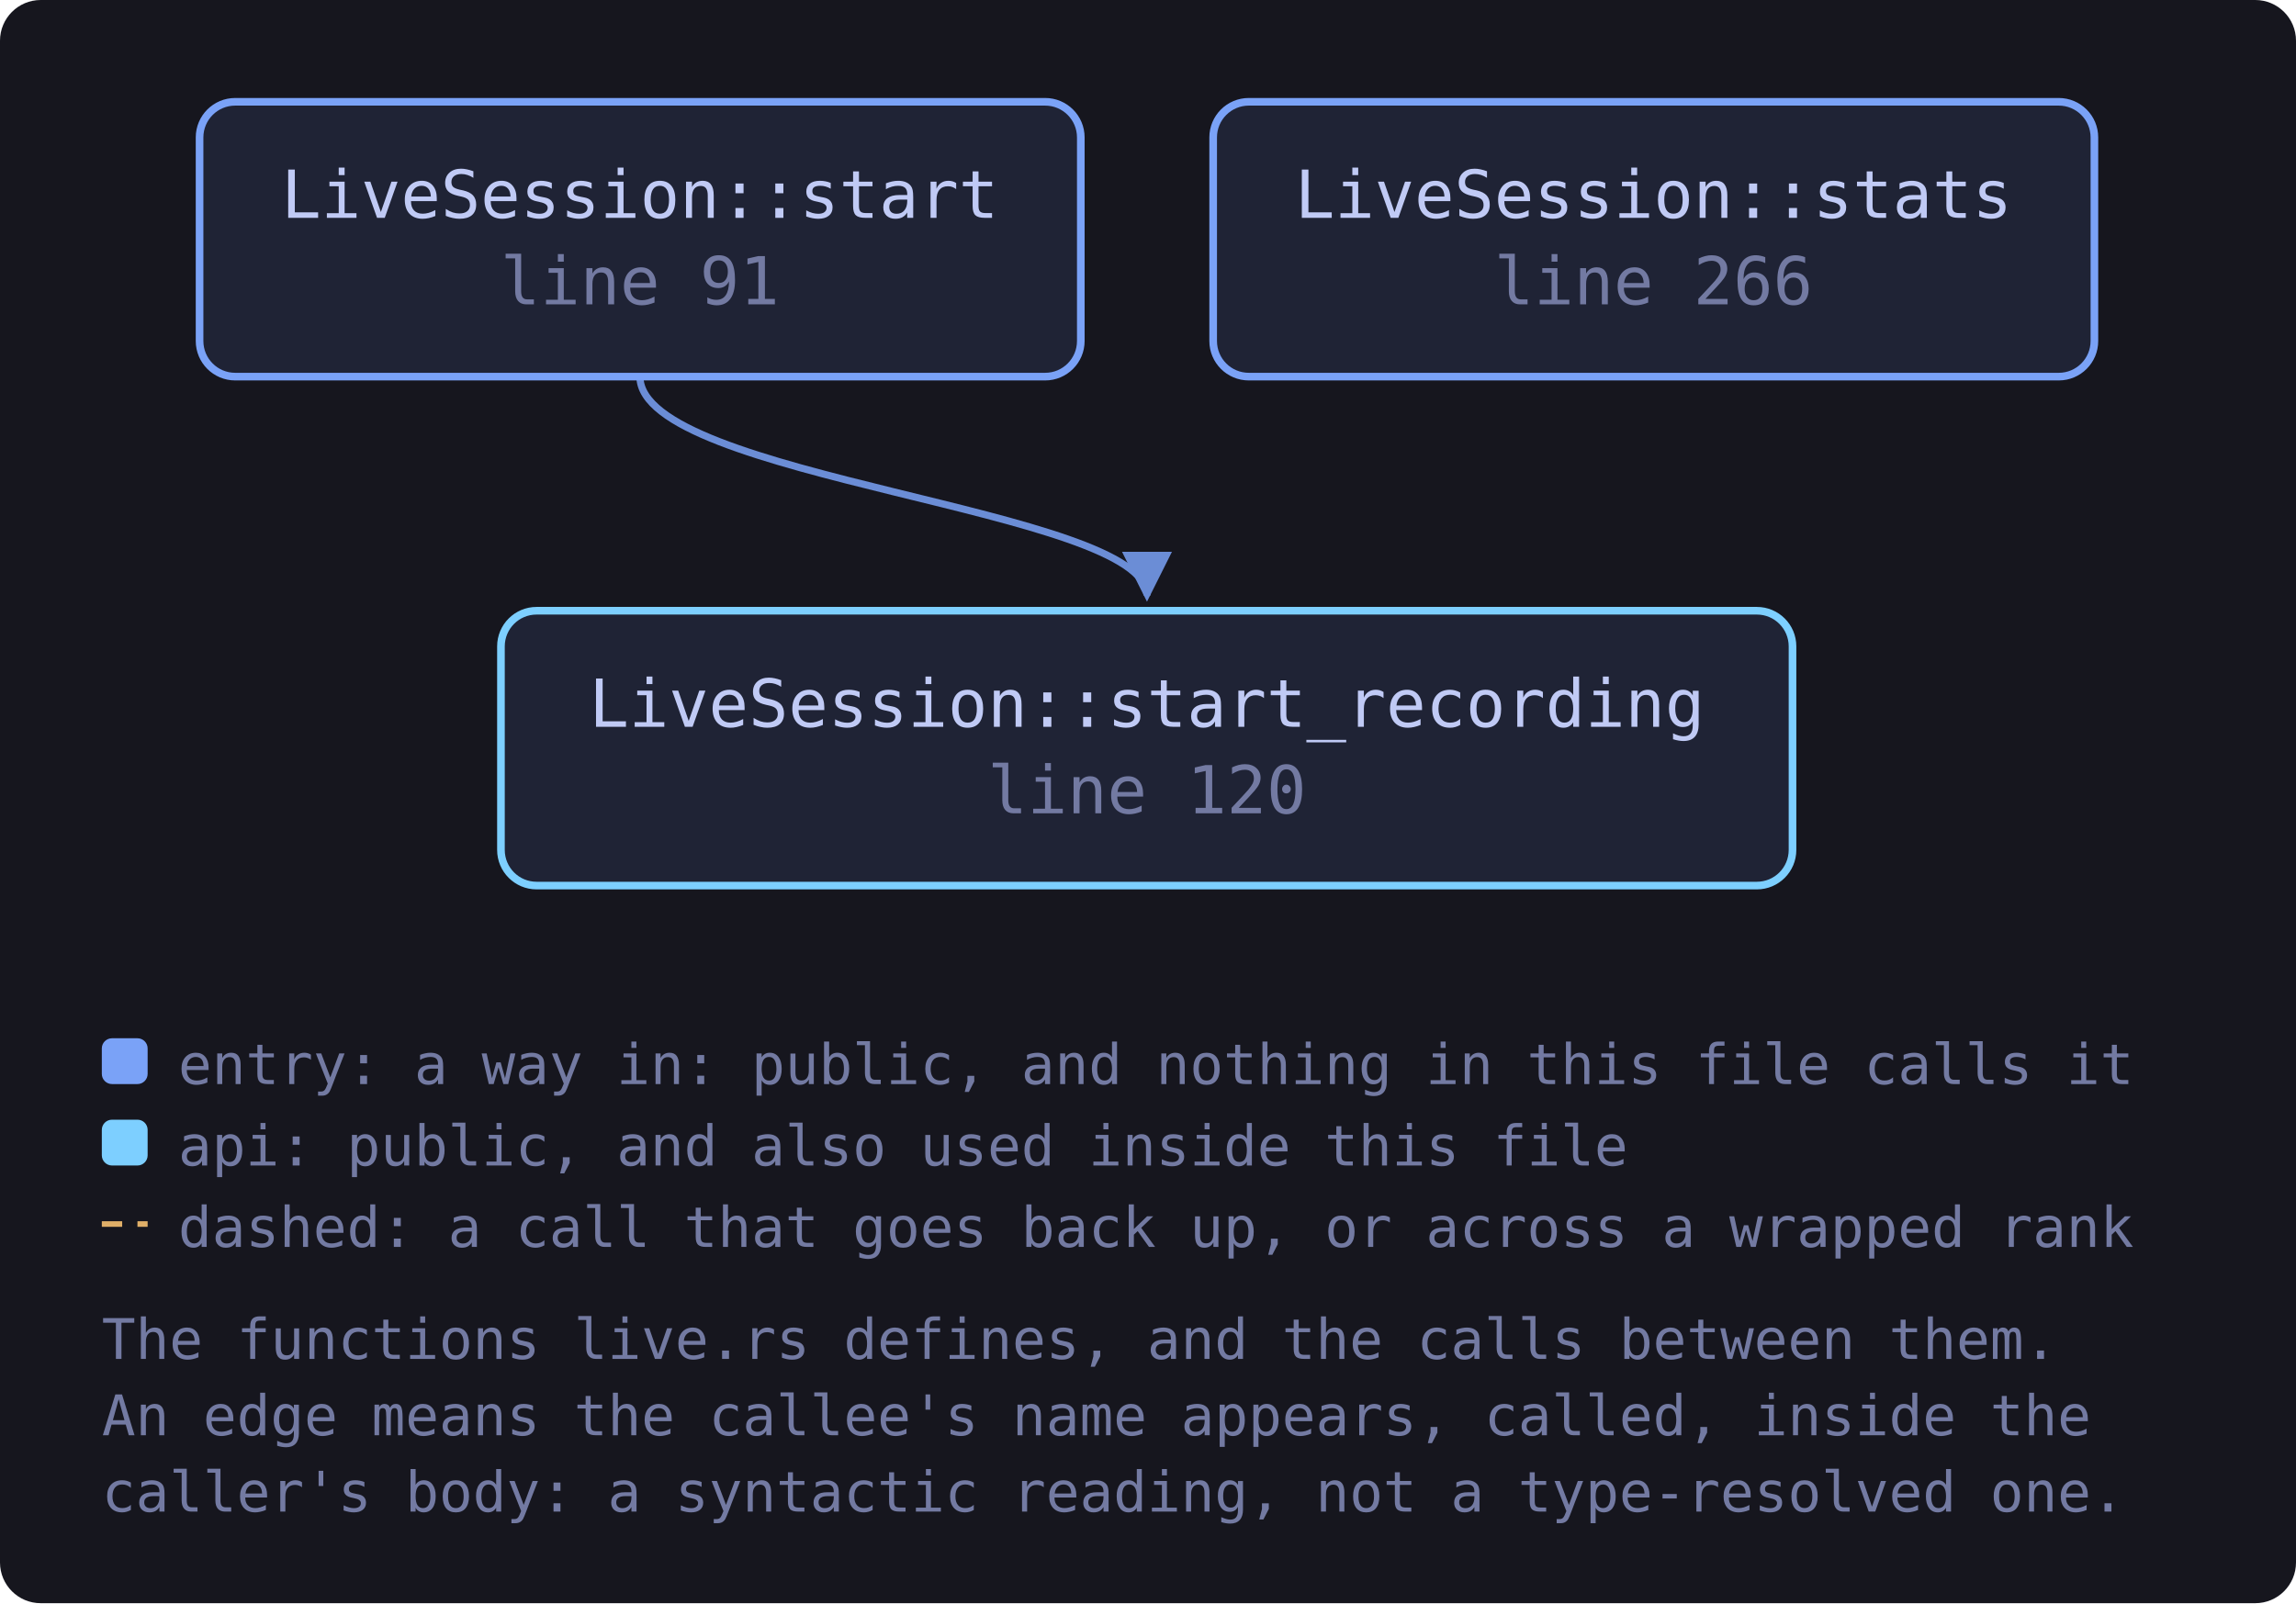
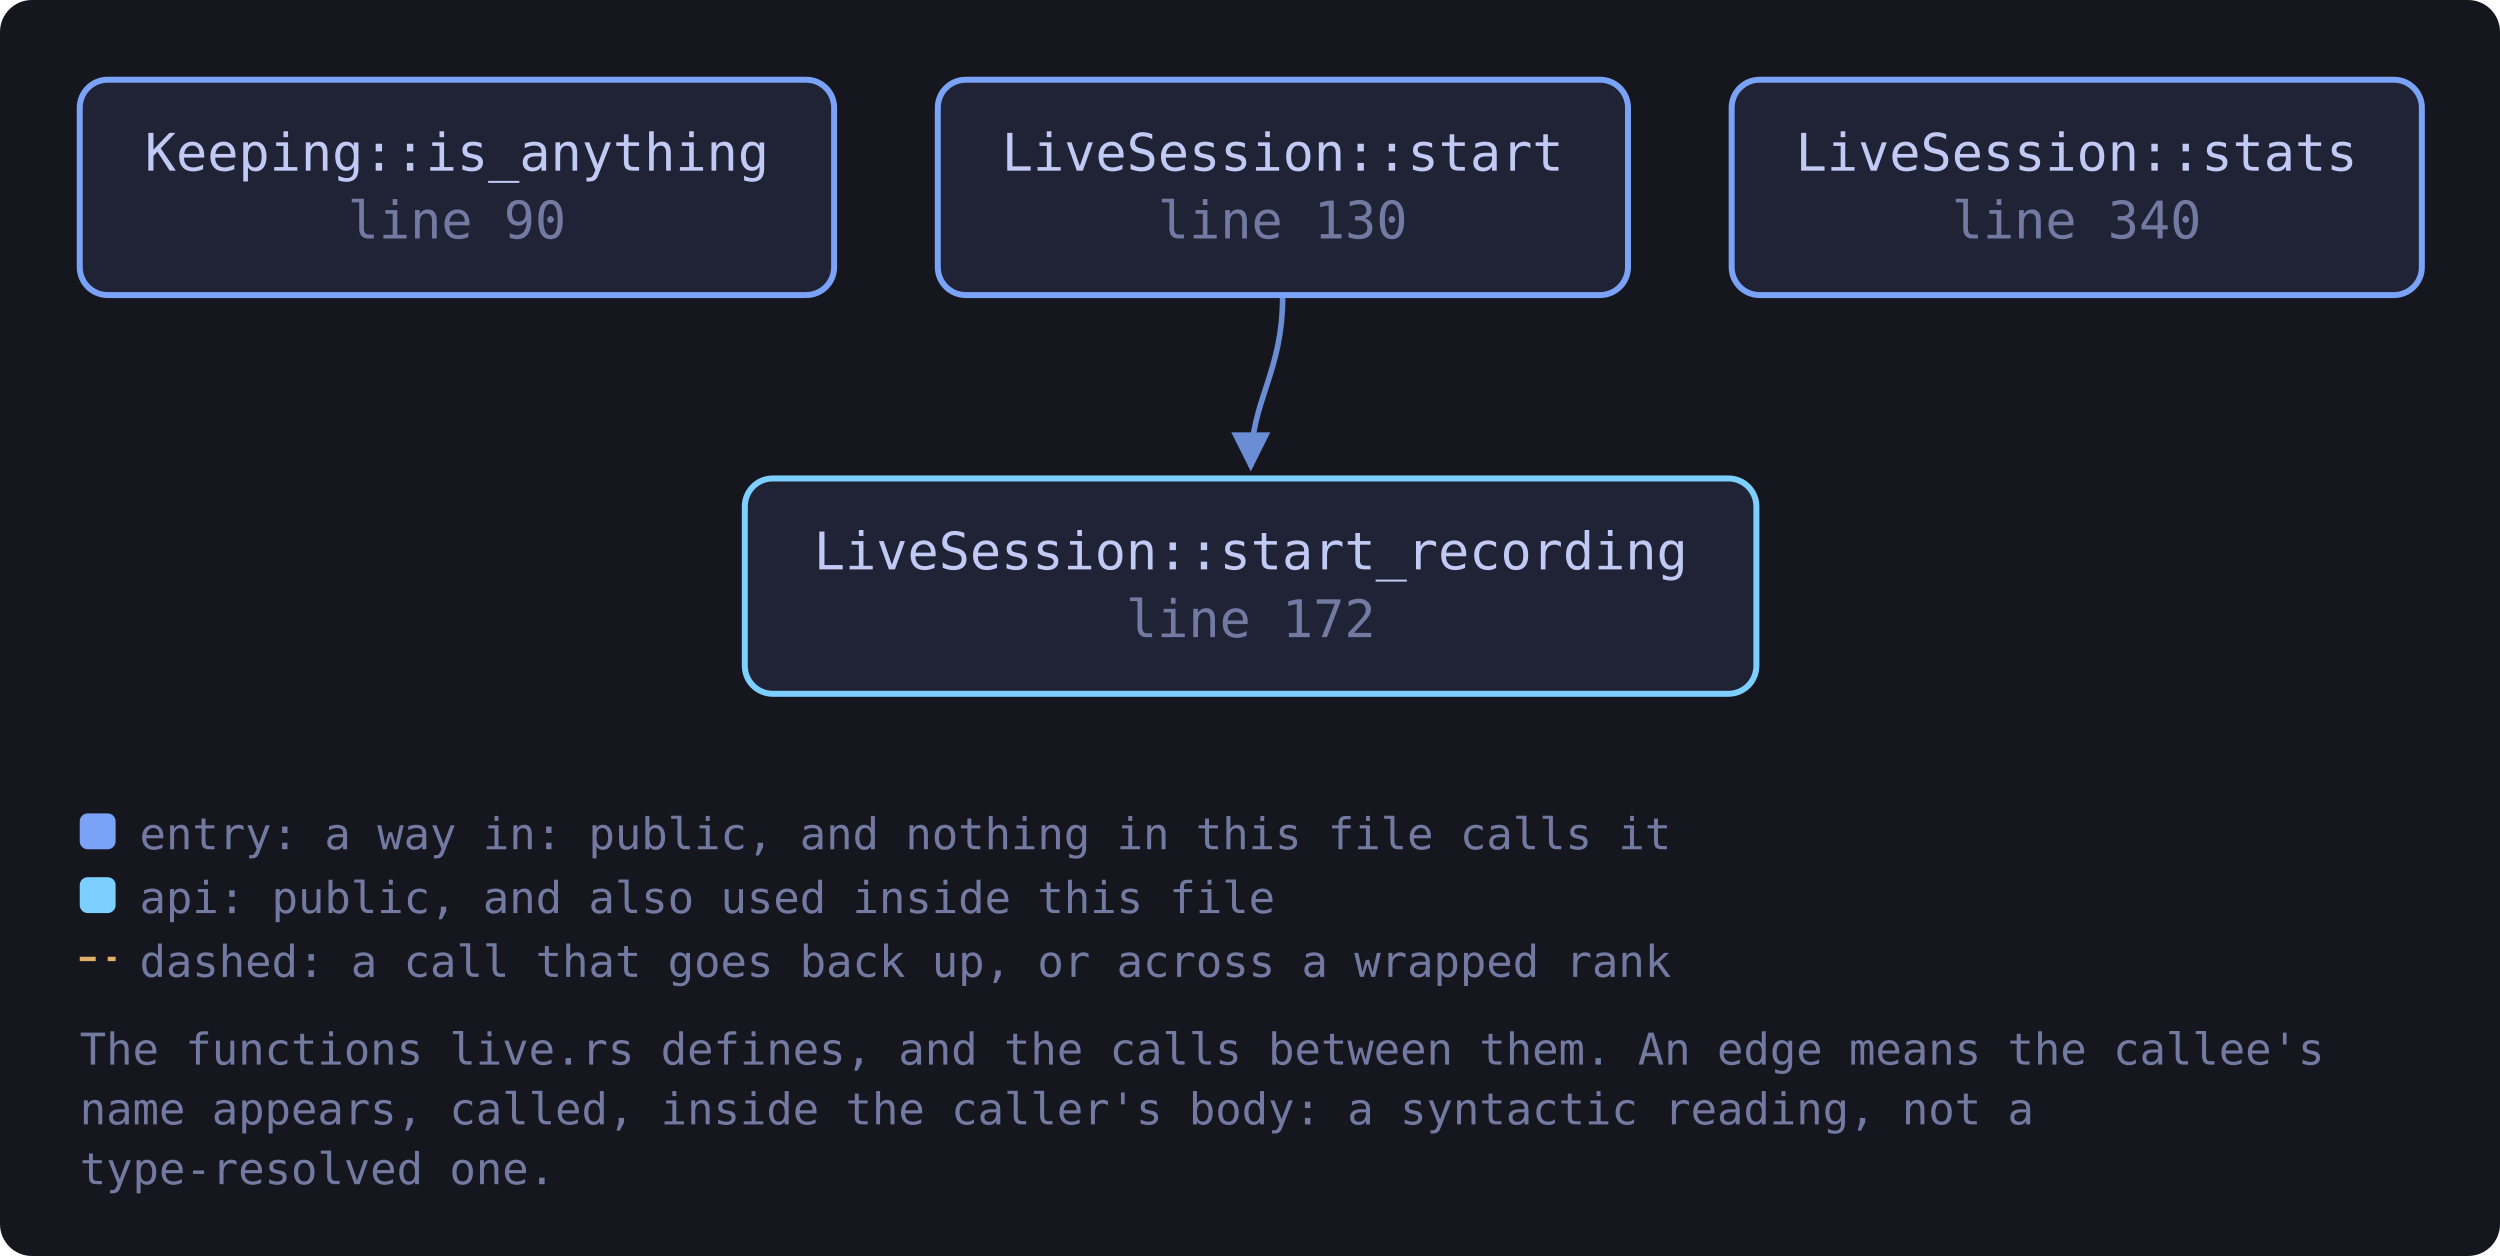
- <svg xmlns="http://www.w3.org/2000/svg" viewBox="0 0 451 315" width="451" height="315" style="max-width:100%;height:auto" role="img" aria-label="flowchart">
+ <svg xmlns="http://www.w3.org/2000/svg" viewBox="0 0 627 315" width="627" height="315" style="max-width:100%;height:auto" role="img" aria-label="flowchart">
  <defs>
    <marker id="a-muted" viewBox="0 0 8 8" refX="7" refY="4" markerWidth="7" markerHeight="7" orient="auto-start-reverse">
      <path d="M0 0 L8 4 L0 8 z" fill="var(--muted, #737aa2)" />
    </marker>
    <marker id="a-warn" viewBox="0 0 8 8" refX="7" refY="4" markerWidth="7" markerHeight="7" orient="auto-start-reverse">
      <path d="M0 0 L8 4 L0 8 z" fill="var(--warn, #e0af68)" />
    </marker>
    <marker id="a-accent" viewBox="0 0 8 8" refX="7" refY="4" markerWidth="7" markerHeight="7" orient="auto-start-reverse">
      <path d="M0 0 L8 4 L0 8 z" fill="var(--accent, #7aa2f7)" />
    </marker>
    <marker id="a-cyan" viewBox="0 0 8 8" refX="7" refY="4" markerWidth="7" markerHeight="7" orient="auto-start-reverse">
      <path d="M0 0 L8 4 L0 8 z" fill="var(--cyan, #7dcfff)" />
    </marker>
    <marker id="a-accent-2" viewBox="0 0 8 8" refX="7" refY="4" markerWidth="7" markerHeight="7" orient="auto-start-reverse">
      <path d="M0 0 L8 4 L0 8 z" fill="var(--accent-2, #bb9af7)" />
    </marker>
  </defs>
-   <rect x="0" y="0" width="451" height="315" fill="var(--bg-inset, #16161e)" rx="8" />
-   <path d="M125.7 74.0 C 125.7 94.0, 225.3 100.0, 225.3 117.0" fill="none" stroke="var(--accent, #7aa2f7)" stroke-width="1.4" opacity="0.85" marker-end="url(#a-accent)" />
-   <a href="https://github.com/tilas01/veilvoice/blob/main/crates/veilvoice-audio/src/live.rs#L91" target="_blank" rel="noopener noreferrer">
-     <rect x="39.2" y="20.0" width="173.1" height="54.0" rx="7" fill="var(--bg-soft, #1f2335)" stroke="var(--accent, #7aa2f7)" stroke-width="1.5" />
-     <text x="125.7" y="42.8" font-family="ui-monospace, SFMono-Regular, Menlo, Consolas, monospace" font-size="13" fill="var(--fg, #c0caf5)" text-anchor="middle">LiveSession::start</text>
-     <text x="125.7" y="59.8" font-family="ui-monospace, SFMono-Regular, Menlo, Consolas, monospace" font-size="13" fill="var(--muted, #737aa2)" text-anchor="middle">line 91</text>
+   <rect x="0" y="0" width="627" height="315" fill="var(--bg-inset, #16161e)" rx="8" />
+   <path d="M321.7 74.0 C 321.7 94.0, 313.7 100.0, 313.7 117.0" fill="none" stroke="var(--accent, #7aa2f7)" stroke-width="1.4" opacity="0.85" marker-end="url(#a-accent)" />
+   <a href="https://github.com/tilas01/veilvoice/blob/main/crates/veilvoice-audio/src/live.rs#L90" target="_blank" rel="noopener noreferrer">
+     <rect x="20.0" y="20.0" width="189.2" height="54.0" rx="7" fill="var(--bg-soft, #1f2335)" stroke="var(--accent, #7aa2f7)" stroke-width="1.5" />
+     <text x="114.6" y="42.8" font-family="ui-monospace, SFMono-Regular, Menlo, Consolas, monospace" font-size="13" fill="var(--fg, #c0caf5)" text-anchor="middle">Keeping::is_anything</text>
+     <text x="114.6" y="59.8" font-family="ui-monospace, SFMono-Regular, Menlo, Consolas, monospace" font-size="13" fill="var(--muted, #737aa2)" text-anchor="middle">line 90</text>
  </a>
-   <a href="https://github.com/tilas01/veilvoice/blob/main/crates/veilvoice-audio/src/live.rs#L120" target="_blank" rel="noopener noreferrer">
-     <rect x="98.4" y="120.0" width="253.7" height="54.0" rx="7" fill="var(--bg-soft, #1f2335)" stroke="var(--cyan, #7dcfff)" stroke-width="1.5" />
-     <text x="225.3" y="142.8" font-family="ui-monospace, SFMono-Regular, Menlo, Consolas, monospace" font-size="13" fill="var(--fg, #c0caf5)" text-anchor="middle">LiveSession::start_recording</text>
-     <text x="225.3" y="159.8" font-family="ui-monospace, SFMono-Regular, Menlo, Consolas, monospace" font-size="13" fill="var(--muted, #737aa2)" text-anchor="middle">line 120</text>
+   <a href="https://github.com/tilas01/veilvoice/blob/main/crates/veilvoice-audio/src/live.rs#L130" target="_blank" rel="noopener noreferrer">
+     <rect x="235.2" y="20.0" width="173.1" height="54.0" rx="7" fill="var(--bg-soft, #1f2335)" stroke="var(--accent, #7aa2f7)" stroke-width="1.5" />
+     <text x="321.7" y="42.8" font-family="ui-monospace, SFMono-Regular, Menlo, Consolas, monospace" font-size="13" fill="var(--fg, #c0caf5)" text-anchor="middle">LiveSession::start</text>
+     <text x="321.7" y="59.8" font-family="ui-monospace, SFMono-Regular, Menlo, Consolas, monospace" font-size="13" fill="var(--muted, #737aa2)" text-anchor="middle">line 130</text>
  </a>
-   <a href="https://github.com/tilas01/veilvoice/blob/main/crates/veilvoice-audio/src/live.rs#L266" target="_blank" rel="noopener noreferrer">
-     <rect x="238.3" y="20.0" width="173.1" height="54.0" rx="7" fill="var(--bg-soft, #1f2335)" stroke="var(--accent, #7aa2f7)" stroke-width="1.5" />
-     <text x="324.8" y="42.8" font-family="ui-monospace, SFMono-Regular, Menlo, Consolas, monospace" font-size="13" fill="var(--fg, #c0caf5)" text-anchor="middle">LiveSession::stats</text>
-     <text x="324.8" y="59.8" font-family="ui-monospace, SFMono-Regular, Menlo, Consolas, monospace" font-size="13" fill="var(--muted, #737aa2)" text-anchor="middle">line 266</text>
+   <a href="https://github.com/tilas01/veilvoice/blob/main/crates/veilvoice-audio/src/live.rs#L172" target="_blank" rel="noopener noreferrer">
+     <rect x="186.8" y="120.0" width="253.7" height="54.0" rx="7" fill="var(--bg-soft, #1f2335)" stroke="var(--cyan, #7dcfff)" stroke-width="1.5" />
+     <text x="313.7" y="142.8" font-family="ui-monospace, SFMono-Regular, Menlo, Consolas, monospace" font-size="13" fill="var(--fg, #c0caf5)" text-anchor="middle">LiveSession::start_recording</text>
+     <text x="313.7" y="159.8" font-family="ui-monospace, SFMono-Regular, Menlo, Consolas, monospace" font-size="13" fill="var(--muted, #737aa2)" text-anchor="middle">line 172</text>
+   </a>
+   <a href="https://github.com/tilas01/veilvoice/blob/main/crates/veilvoice-audio/src/live.rs#L340" target="_blank" rel="noopener noreferrer">
+     <rect x="434.3" y="20.0" width="173.1" height="54.0" rx="7" fill="var(--bg-soft, #1f2335)" stroke="var(--accent, #7aa2f7)" stroke-width="1.5" />
+     <text x="520.8" y="42.8" font-family="ui-monospace, SFMono-Regular, Menlo, Consolas, monospace" font-size="13" fill="var(--fg, #c0caf5)" text-anchor="middle">LiveSession::stats</text>
+     <text x="520.8" y="59.8" font-family="ui-monospace, SFMono-Regular, Menlo, Consolas, monospace" font-size="13" fill="var(--muted, #737aa2)" text-anchor="middle">line 340</text>
  </a>
  <rect x="20.0" y="204.0" width="9" height="9" rx="2" fill="var(--accent, #7aa2f7)" />
  <text x="35.0" y="213.0" font-family="ui-monospace, SFMono-Regular, Menlo, Consolas, monospace" font-size="11" fill="var(--muted, #737aa2)">entry: a way in: public, and nothing in this file calls it</text>
  <rect x="20.0" y="220.0" width="9" height="9" rx="2" fill="var(--cyan, #7dcfff)" />
  <text x="35.0" y="229.0" font-family="ui-monospace, SFMono-Regular, Menlo, Consolas, monospace" font-size="11" fill="var(--muted, #737aa2)">api: public, and also used inside this file</text>
  <path d="M20.0 240.5 L29.0 240.5" stroke="var(--warn, #e0af68)" stroke-width="1.1" stroke-dasharray="4 3" />
  <text x="35.0" y="245.0" font-family="ui-monospace, SFMono-Regular, Menlo, Consolas, monospace" font-size="11" fill="var(--muted, #737aa2)">dashed: a call that goes back up, or across a wrapped rank</text>
-   <text x="20.0" y="267.0" font-family="ui-monospace, SFMono-Regular, Menlo, Consolas, monospace" font-size="11" fill="var(--muted, #737aa2)">The functions live.rs defines, and the calls between them.</text>
-   <text x="20.0" y="282.0" font-family="ui-monospace, SFMono-Regular, Menlo, Consolas, monospace" font-size="11" fill="var(--muted, #737aa2)">An edge means the callee's name appears, called, inside the</text>
-   <text x="20.0" y="297.0" font-family="ui-monospace, SFMono-Regular, Menlo, Consolas, monospace" font-size="11" fill="var(--muted, #737aa2)">caller's body: a syntactic reading, not a type-resolved one.</text>
+   <text x="20.0" y="267.0" font-family="ui-monospace, SFMono-Regular, Menlo, Consolas, monospace" font-size="11" fill="var(--muted, #737aa2)">The functions live.rs defines, and the calls between them. An edge means the callee's</text>
+   <text x="20.0" y="282.0" font-family="ui-monospace, SFMono-Regular, Menlo, Consolas, monospace" font-size="11" fill="var(--muted, #737aa2)">name appears, called, inside the caller's body: a syntactic reading, not a</text>
+   <text x="20.0" y="297.0" font-family="ui-monospace, SFMono-Regular, Menlo, Consolas, monospace" font-size="11" fill="var(--muted, #737aa2)">type-resolved one.</text>
</svg>
